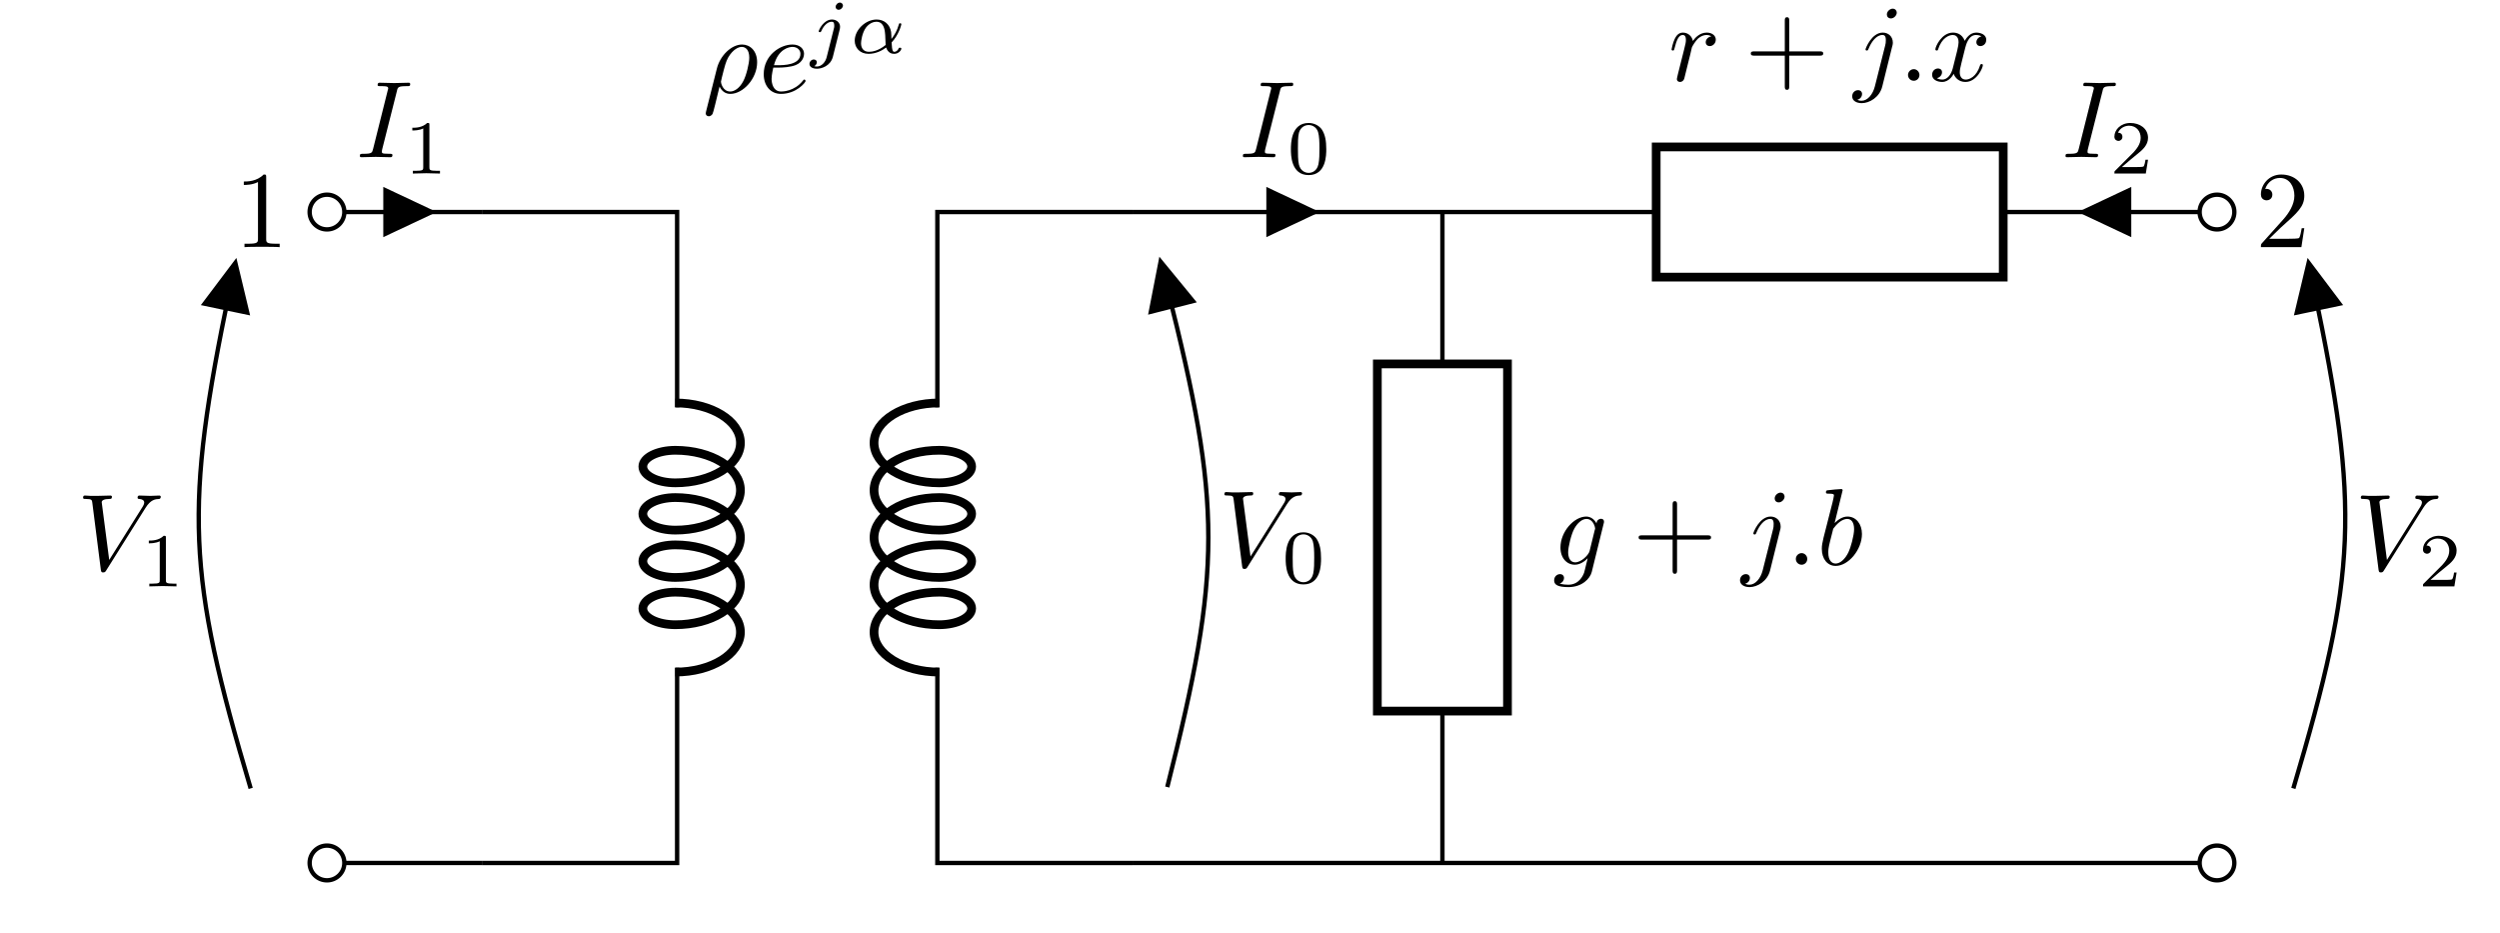
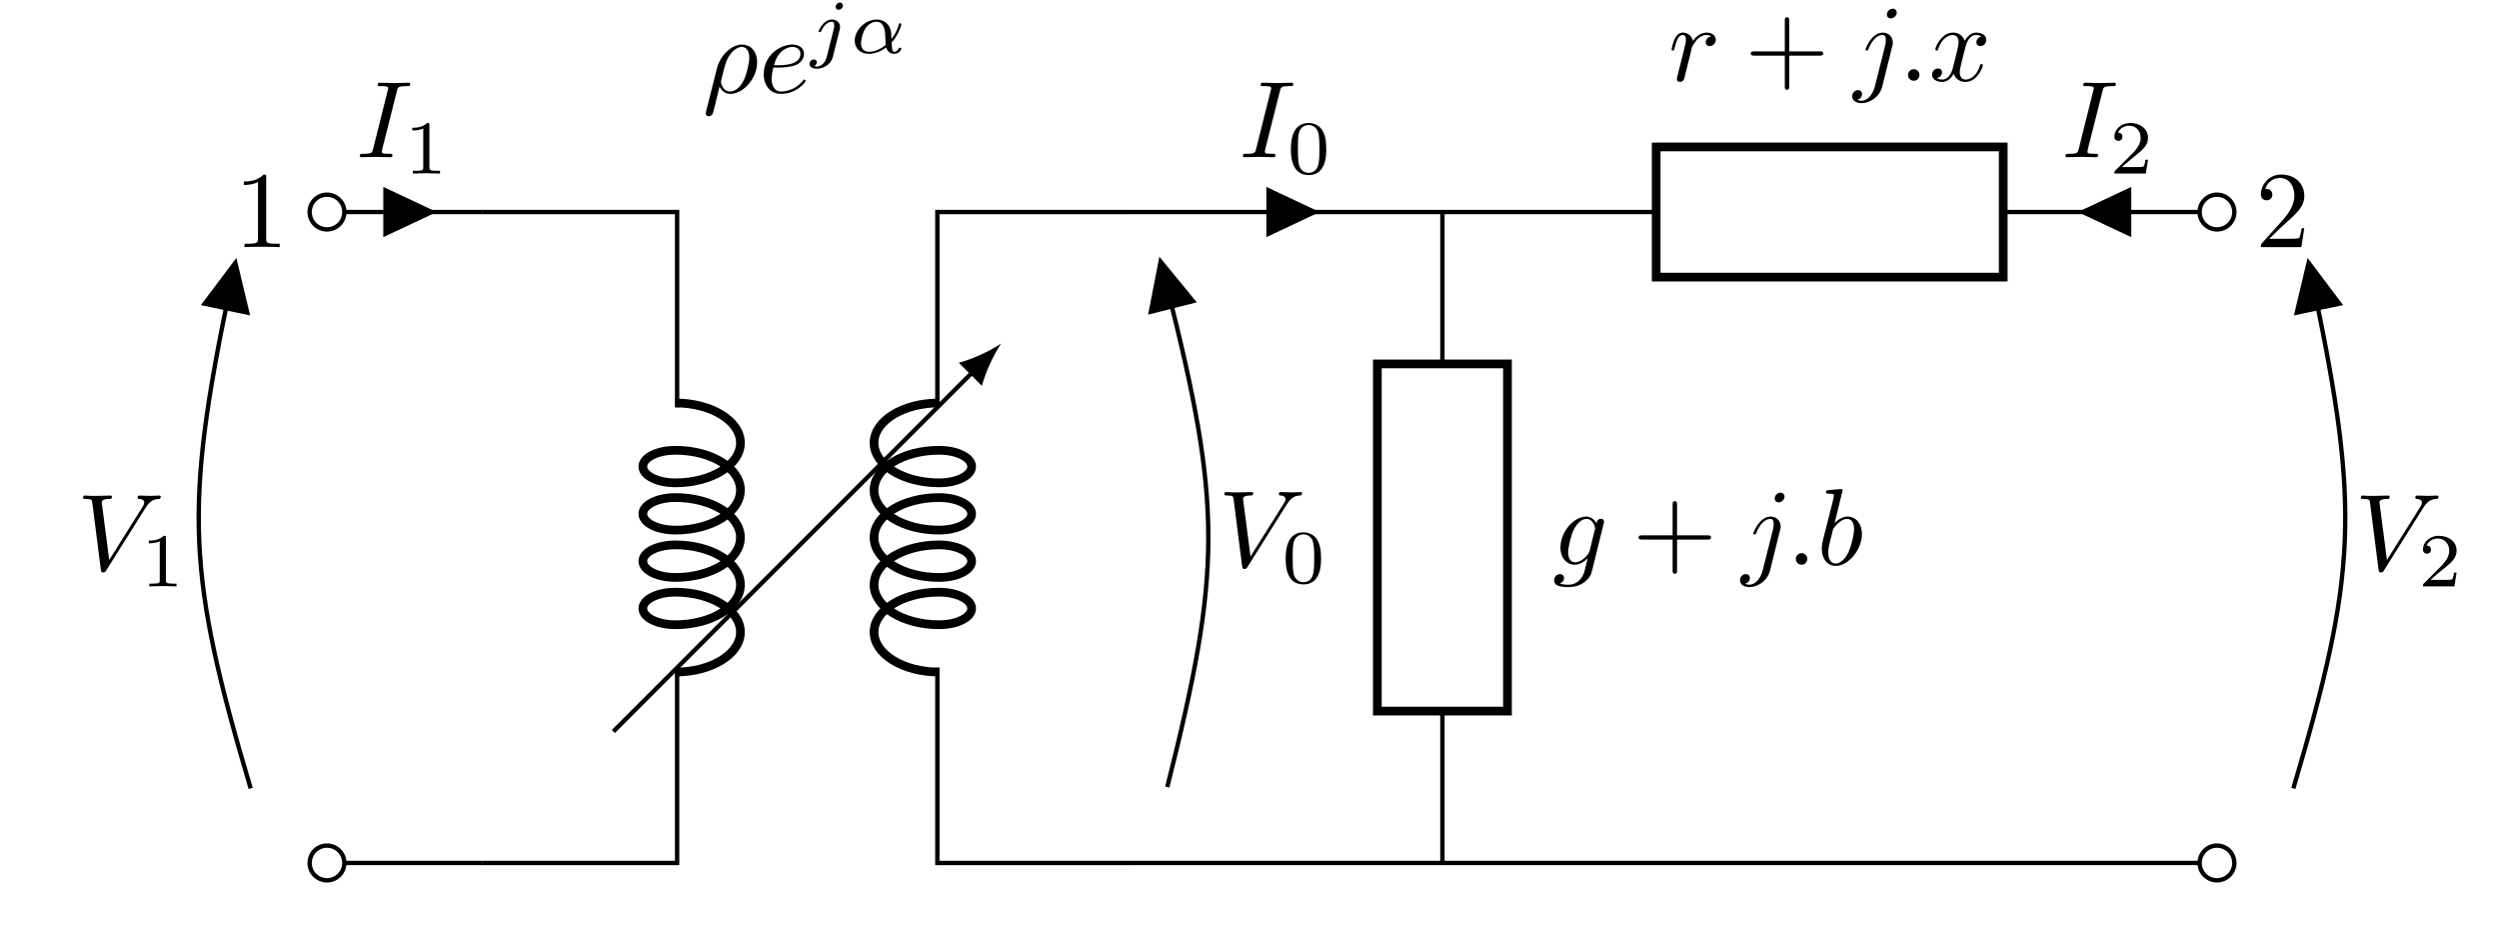
<svg xmlns="http://www.w3.org/2000/svg" xmlns:xlink="http://www.w3.org/1999/xlink" width="228.631pt" height="85.312pt" viewBox="0 0 228.631 85.312" version="1.1">
  <defs>
    <g>
      <symbol overflow="visible" id="glyph0-0">
        <path style="stroke:none;" d="" />
      </symbol>
      <symbol overflow="visible" id="glyph0-1">
        <path style="stroke:none;" d="M 3.734 -6.047 C 3.812 -6.406 3.844 -6.5 4.641 -6.5 C 4.875 -6.5 4.953 -6.5 4.953 -6.688 C 4.953 -6.812 4.844 -6.812 4.812 -6.812 C 4.516 -6.812 3.781 -6.781 3.484 -6.781 C 3.188 -6.781 2.469 -6.812 2.156 -6.812 C 2.094 -6.812 1.969 -6.812 1.969 -6.609 C 1.969 -6.5 2.047 -6.5 2.25 -6.5 C 2.656 -6.5 2.938 -6.5 2.938 -6.312 C 2.938 -6.266 2.938 -6.234 2.906 -6.156 L 1.562 -0.781 C 1.469 -0.406 1.453 -0.312 0.656 -0.312 C 0.422 -0.312 0.344 -0.312 0.344 -0.109 C 0.344 0 0.453 0 0.484 0 C 0.781 0 1.5 -0.031 1.797 -0.031 C 2.094 -0.031 2.828 0 3.125 0 C 3.203 0 3.328 0 3.328 -0.188 C 3.328 -0.312 3.25 -0.312 3.031 -0.312 C 2.844 -0.312 2.797 -0.312 2.609 -0.328 C 2.391 -0.344 2.359 -0.391 2.359 -0.5 C 2.359 -0.578 2.375 -0.656 2.391 -0.734 Z M 3.734 -6.047 " />
      </symbol>
      <symbol overflow="visible" id="glyph0-2">
        <path style="stroke:none;" d="M 0.328 1.719 C 0.297 1.844 0.297 1.859 0.297 1.891 C 0.297 2.031 0.406 2.156 0.578 2.156 C 0.781 2.156 0.906 1.969 0.922 1.938 C 0.984 1.859 1.297 0.516 1.562 -0.562 C 1.766 -0.156 2.078 0.109 2.547 0.109 C 3.719 0.109 5 -1.297 5 -2.781 C 5 -3.844 4.344 -4.406 3.625 -4.406 C 2.656 -4.406 1.609 -3.406 1.312 -2.188 Z M 2.547 -0.109 C 1.844 -0.109 1.688 -0.906 1.688 -1 C 1.688 -1.031 1.734 -1.234 1.766 -1.359 C 2.047 -2.484 2.141 -2.844 2.359 -3.234 C 2.797 -3.969 3.297 -4.188 3.594 -4.188 C 3.969 -4.188 4.281 -3.891 4.281 -3.203 C 4.281 -2.656 4 -1.547 3.734 -1.062 C 3.406 -0.422 2.922 -0.109 2.547 -0.109 Z M 2.547 -0.109 " />
      </symbol>
      <symbol overflow="visible" id="glyph0-3">
        <path style="stroke:none;" d="M 1.859 -2.297 C 2.156 -2.297 2.891 -2.328 3.391 -2.531 C 4.094 -2.828 4.141 -3.422 4.141 -3.562 C 4.141 -4 3.766 -4.406 3.078 -4.406 C 1.969 -4.406 0.453 -3.438 0.453 -1.688 C 0.453 -0.672 1.047 0.109 2.031 0.109 C 3.453 0.109 4.281 -0.953 4.281 -1.062 C 4.281 -1.125 4.234 -1.203 4.172 -1.203 C 4.109 -1.203 4.094 -1.172 4.031 -1.094 C 3.25 -0.109 2.156 -0.109 2.047 -0.109 C 1.266 -0.109 1.172 -0.953 1.172 -1.266 C 1.172 -1.391 1.188 -1.688 1.328 -2.297 Z M 1.391 -2.516 C 1.781 -4.031 2.812 -4.188 3.078 -4.188 C 3.531 -4.188 3.812 -3.891 3.812 -3.562 C 3.812 -2.516 2.219 -2.516 1.797 -2.516 Z M 1.391 -2.516 " />
      </symbol>
      <symbol overflow="visible" id="glyph0-4">
        <path style="stroke:none;" d="M 6.266 -5.672 C 6.75 -6.453 7.172 -6.484 7.531 -6.5 C 7.656 -6.516 7.672 -6.672 7.672 -6.688 C 7.672 -6.766 7.609 -6.812 7.531 -6.812 C 7.281 -6.812 6.984 -6.781 6.719 -6.781 C 6.391 -6.781 6.047 -6.812 5.734 -6.812 C 5.672 -6.812 5.547 -6.812 5.547 -6.625 C 5.547 -6.516 5.625 -6.5 5.703 -6.5 C 5.969 -6.484 6.156 -6.375 6.156 -6.172 C 6.156 -6.016 6.016 -5.797 6.016 -5.797 L 2.953 -0.922 L 2.266 -6.203 C 2.266 -6.375 2.5 -6.5 2.953 -6.5 C 3.094 -6.5 3.203 -6.5 3.203 -6.703 C 3.203 -6.781 3.125 -6.812 3.078 -6.812 C 2.672 -6.812 2.25 -6.781 1.828 -6.781 C 1.656 -6.781 1.469 -6.781 1.281 -6.781 C 1.109 -6.781 0.922 -6.812 0.75 -6.812 C 0.672 -6.812 0.562 -6.812 0.562 -6.625 C 0.562 -6.5 0.641 -6.5 0.812 -6.5 C 1.359 -6.5 1.375 -6.406 1.406 -6.156 L 2.188 -0.016 C 2.219 0.188 2.266 0.219 2.391 0.219 C 2.547 0.219 2.594 0.172 2.672 0.047 Z M 6.266 -5.672 " />
      </symbol>
      <symbol overflow="visible" id="glyph0-5">
        <path style="stroke:none;" d="M 0.875 -0.594 C 0.844 -0.438 0.781 -0.203 0.781 -0.156 C 0.781 0.016 0.922 0.109 1.078 0.109 C 1.203 0.109 1.375 0.031 1.453 -0.172 C 1.469 -0.203 1.797 -1.562 1.844 -1.75 C 1.922 -2.078 2.109 -2.766 2.156 -3.047 C 2.203 -3.172 2.484 -3.641 2.719 -3.859 C 2.797 -3.922 3.094 -4.188 3.516 -4.188 C 3.781 -4.188 3.922 -4.062 3.938 -4.062 C 3.641 -4.016 3.422 -3.781 3.422 -3.516 C 3.422 -3.359 3.531 -3.172 3.797 -3.172 C 4.062 -3.172 4.344 -3.406 4.344 -3.766 C 4.344 -4.109 4.031 -4.406 3.516 -4.406 C 2.875 -4.406 2.438 -3.922 2.25 -3.641 C 2.156 -4.094 1.797 -4.406 1.328 -4.406 C 0.875 -4.406 0.688 -4.016 0.594 -3.844 C 0.422 -3.5 0.297 -2.906 0.297 -2.875 C 0.297 -2.766 0.391 -2.766 0.406 -2.766 C 0.516 -2.766 0.516 -2.781 0.578 -3 C 0.75 -3.703 0.953 -4.188 1.312 -4.188 C 1.469 -4.188 1.609 -4.109 1.609 -3.734 C 1.609 -3.516 1.578 -3.406 1.453 -2.891 Z M 0.875 -0.594 " />
      </symbol>
      <symbol overflow="visible" id="glyph0-6">
        <path style="stroke:none;" d="M 3.953 -6.234 C 3.953 -6.422 3.812 -6.594 3.578 -6.594 C 3.344 -6.594 3.047 -6.359 3.047 -6.062 C 3.047 -5.859 3.188 -5.703 3.422 -5.703 C 3.688 -5.703 3.953 -5.969 3.953 -6.234 Z M 1.953 0.5 C 1.766 1.25 1.281 1.828 0.734 1.828 C 0.672 1.828 0.516 1.828 0.344 1.734 C 0.641 1.672 0.781 1.406 0.781 1.203 C 0.781 1.047 0.672 0.859 0.406 0.859 C 0.156 0.859 -0.125 1.062 -0.125 1.422 C -0.125 1.828 0.266 2.047 0.75 2.047 C 1.453 2.047 2.375 1.516 2.625 0.531 L 3.531 -3.125 C 3.594 -3.312 3.594 -3.453 3.594 -3.484 C 3.594 -4.062 3.172 -4.406 2.672 -4.406 C 1.656 -4.406 1.094 -2.953 1.094 -2.875 C 1.094 -2.766 1.188 -2.766 1.203 -2.766 C 1.297 -2.766 1.312 -2.781 1.391 -2.969 C 1.641 -3.578 2.094 -4.188 2.641 -4.188 C 2.781 -4.188 2.953 -4.141 2.953 -3.734 C 2.953 -3.5 2.938 -3.391 2.891 -3.219 Z M 1.953 0.5 " />
      </symbol>
      <symbol overflow="visible" id="glyph0-7">
        <path style="stroke:none;" d="M 1.906 -0.531 C 1.906 -0.812 1.672 -1.062 1.391 -1.062 C 1.094 -1.062 0.859 -0.812 0.859 -0.531 C 0.859 -0.234 1.094 0 1.391 0 C 1.672 0 1.906 -0.234 1.906 -0.531 Z M 1.906 -0.531 " />
      </symbol>
      <symbol overflow="visible" id="glyph0-8">
        <path style="stroke:none;" d="M 3.328 -3.016 C 3.391 -3.266 3.625 -4.188 4.312 -4.188 C 4.359 -4.188 4.609 -4.188 4.812 -4.062 C 4.531 -4 4.344 -3.766 4.344 -3.516 C 4.344 -3.359 4.453 -3.172 4.719 -3.172 C 4.938 -3.172 5.25 -3.344 5.25 -3.75 C 5.25 -4.266 4.672 -4.406 4.328 -4.406 C 3.75 -4.406 3.406 -3.875 3.281 -3.656 C 3.031 -4.312 2.5 -4.406 2.203 -4.406 C 1.172 -4.406 0.594 -3.125 0.594 -2.875 C 0.594 -2.766 0.703 -2.766 0.719 -2.766 C 0.797 -2.766 0.828 -2.797 0.844 -2.875 C 1.188 -3.938 1.844 -4.188 2.188 -4.188 C 2.375 -4.188 2.719 -4.094 2.719 -3.516 C 2.719 -3.203 2.547 -2.547 2.188 -1.141 C 2.031 -0.531 1.672 -0.109 1.234 -0.109 C 1.172 -0.109 0.953 -0.109 0.734 -0.234 C 0.984 -0.297 1.203 -0.5 1.203 -0.781 C 1.203 -1.047 0.984 -1.125 0.844 -1.125 C 0.531 -1.125 0.297 -0.875 0.297 -0.547 C 0.297 -0.094 0.781 0.109 1.219 0.109 C 1.891 0.109 2.25 -0.594 2.266 -0.641 C 2.391 -0.281 2.75 0.109 3.344 0.109 C 4.375 0.109 4.938 -1.172 4.938 -1.422 C 4.938 -1.531 4.859 -1.531 4.828 -1.531 C 4.734 -1.531 4.719 -1.484 4.688 -1.422 C 4.359 -0.344 3.688 -0.109 3.375 -0.109 C 2.984 -0.109 2.828 -0.422 2.828 -0.766 C 2.828 -0.984 2.875 -1.203 2.984 -1.641 Z M 3.328 -3.016 " />
      </symbol>
      <symbol overflow="visible" id="glyph0-9">
        <path style="stroke:none;" d="M 4.688 -3.766 C 4.703 -3.812 4.719 -3.875 4.719 -3.938 C 4.719 -4.109 4.609 -4.203 4.438 -4.203 C 4.344 -4.203 4.062 -4.141 4.031 -3.781 C 3.844 -4.141 3.5 -4.406 3.094 -4.406 C 1.969 -4.406 0.734 -3.016 0.734 -1.578 C 0.734 -0.594 1.328 0 2.047 0 C 2.641 0 3.109 -0.469 3.203 -0.578 L 3.219 -0.562 C 3.016 0.312 2.891 0.734 2.891 0.75 C 2.844 0.844 2.516 1.828 1.453 1.828 C 1.266 1.828 0.938 1.812 0.656 1.719 C 0.953 1.641 1.062 1.375 1.062 1.203 C 1.062 1.047 0.953 0.859 0.688 0.859 C 0.469 0.859 0.156 1.031 0.156 1.438 C 0.156 1.844 0.516 2.047 1.469 2.047 C 2.719 2.047 3.438 1.266 3.594 0.672 Z M 3.406 -1.281 C 3.344 -1.016 3.109 -0.766 2.891 -0.578 C 2.688 -0.406 2.375 -0.219 2.078 -0.219 C 1.578 -0.219 1.438 -0.734 1.438 -1.141 C 1.438 -1.609 1.719 -2.797 2 -3.297 C 2.266 -3.781 2.688 -4.188 3.109 -4.188 C 3.766 -4.188 3.906 -3.375 3.906 -3.328 C 3.906 -3.281 3.891 -3.219 3.875 -3.188 Z M 3.406 -1.281 " />
      </symbol>
      <symbol overflow="visible" id="glyph0-10">
        <path style="stroke:none;" d="M 2.375 -6.812 C 2.375 -6.812 2.375 -6.922 2.25 -6.922 C 2.031 -6.922 1.297 -6.844 1.031 -6.812 C 0.953 -6.812 0.844 -6.797 0.844 -6.625 C 0.844 -6.5 0.938 -6.5 1.094 -6.5 C 1.562 -6.5 1.578 -6.438 1.578 -6.328 C 1.578 -6.266 1.5 -5.922 1.453 -5.719 L 0.625 -2.469 C 0.516 -1.969 0.469 -1.797 0.469 -1.453 C 0.469 -0.516 1 0.109 1.734 0.109 C 2.906 0.109 4.141 -1.375 4.141 -2.812 C 4.141 -3.719 3.609 -4.406 2.812 -4.406 C 2.359 -4.406 1.938 -4.109 1.641 -3.812 Z M 1.453 -3.047 C 1.5 -3.266 1.5 -3.281 1.594 -3.391 C 2.078 -4.031 2.531 -4.188 2.797 -4.188 C 3.156 -4.188 3.422 -3.891 3.422 -3.25 C 3.422 -2.656 3.094 -1.516 2.906 -1.141 C 2.578 -0.469 2.125 -0.109 1.734 -0.109 C 1.391 -0.109 1.062 -0.375 1.062 -1.109 C 1.062 -1.312 1.062 -1.5 1.219 -2.125 Z M 1.453 -3.047 " />
      </symbol>
      <symbol overflow="visible" id="glyph1-0">
        <path style="stroke:none;" d="" />
      </symbol>
      <symbol overflow="visible" id="glyph1-1">
        <path style="stroke:none;" d="M 2.328 -4.438 C 2.328 -4.625 2.328 -4.625 2.125 -4.625 C 1.672 -4.188 1.047 -4.188 0.766 -4.188 L 0.766 -3.938 C 0.922 -3.938 1.391 -3.938 1.766 -4.125 L 1.766 -0.578 C 1.766 -0.344 1.766 -0.25 1.078 -0.25 L 0.812 -0.25 L 0.812 0 C 0.938 0 1.797 -0.031 2.047 -0.031 C 2.266 -0.031 3.141 0 3.297 0 L 3.297 -0.25 L 3.031 -0.25 C 2.328 -0.25 2.328 -0.344 2.328 -0.578 Z M 2.328 -4.438 " />
      </symbol>
      <symbol overflow="visible" id="glyph1-2">
        <path style="stroke:none;" d="M 3.594 -2.219 C 3.594 -2.984 3.5 -3.547 3.188 -4.031 C 2.969 -4.344 2.531 -4.625 1.984 -4.625 C 0.359 -4.625 0.359 -2.719 0.359 -2.219 C 0.359 -1.719 0.359 0.141 1.984 0.141 C 3.594 0.141 3.594 -1.719 3.594 -2.219 Z M 1.984 -0.062 C 1.656 -0.062 1.234 -0.25 1.094 -0.812 C 1 -1.219 1 -1.797 1 -2.312 C 1 -2.828 1 -3.359 1.094 -3.734 C 1.25 -4.281 1.688 -4.438 1.984 -4.438 C 2.359 -4.438 2.719 -4.203 2.844 -3.797 C 2.953 -3.422 2.969 -2.922 2.969 -2.312 C 2.969 -1.797 2.969 -1.281 2.875 -0.844 C 2.734 -0.203 2.266 -0.062 1.984 -0.062 Z M 1.984 -0.062 " />
      </symbol>
      <symbol overflow="visible" id="glyph1-3">
        <path style="stroke:none;" d="M 3.516 -1.266 L 3.281 -1.266 C 3.266 -1.109 3.188 -0.703 3.094 -0.641 C 3.047 -0.594 2.516 -0.594 2.406 -0.594 L 1.125 -0.594 C 1.859 -1.234 2.109 -1.438 2.516 -1.766 C 3.031 -2.172 3.516 -2.609 3.516 -3.266 C 3.516 -4.109 2.781 -4.625 1.891 -4.625 C 1.031 -4.625 0.438 -4.016 0.438 -3.375 C 0.438 -3.031 0.734 -2.984 0.812 -2.984 C 0.969 -2.984 1.172 -3.109 1.172 -3.359 C 1.172 -3.484 1.125 -3.734 0.766 -3.734 C 0.984 -4.219 1.453 -4.375 1.781 -4.375 C 2.484 -4.375 2.844 -3.828 2.844 -3.266 C 2.844 -2.656 2.406 -2.188 2.188 -1.938 L 0.516 -0.266 C 0.438 -0.203 0.438 -0.188 0.438 0 L 3.312 0 Z M 3.516 -1.266 " />
      </symbol>
      <symbol overflow="visible" id="glyph2-0">
        <path style="stroke:none;" d="" />
      </symbol>
      <symbol overflow="visible" id="glyph2-1">
        <path style="stroke:none;" d="M 2.938 -6.375 C 2.938 -6.625 2.938 -6.641 2.703 -6.641 C 2.078 -6 1.203 -6 0.891 -6 L 0.891 -5.688 C 1.094 -5.688 1.672 -5.688 2.188 -5.953 L 2.188 -0.781 C 2.188 -0.422 2.156 -0.312 1.266 -0.312 L 0.953 -0.312 L 0.953 0 C 1.297 -0.031 2.156 -0.031 2.562 -0.031 C 2.953 -0.031 3.828 -0.031 4.172 0 L 4.172 -0.312 L 3.859 -0.312 C 2.953 -0.312 2.938 -0.422 2.938 -0.781 Z M 2.938 -6.375 " />
      </symbol>
      <symbol overflow="visible" id="glyph2-2">
        <path style="stroke:none;" d="M 4.078 -2.297 L 6.859 -2.297 C 7 -2.297 7.188 -2.297 7.188 -2.5 C 7.188 -2.688 7 -2.688 6.859 -2.688 L 4.078 -2.688 L 4.078 -5.484 C 4.078 -5.625 4.078 -5.812 3.875 -5.812 C 3.672 -5.812 3.672 -5.625 3.672 -5.484 L 3.672 -2.688 L 0.891 -2.688 C 0.75 -2.688 0.562 -2.688 0.562 -2.5 C 0.562 -2.297 0.75 -2.297 0.891 -2.297 L 3.672 -2.297 L 3.672 0.5 C 3.672 0.641 3.672 0.828 3.875 0.828 C 4.078 0.828 4.078 0.641 4.078 0.5 Z M 4.078 -2.297 " />
      </symbol>
      <symbol overflow="visible" id="glyph2-3">
        <path style="stroke:none;" d="M 1.266 -0.766 L 2.328 -1.797 C 3.875 -3.172 4.469 -3.703 4.469 -4.703 C 4.469 -5.844 3.578 -6.641 2.359 -6.641 C 1.234 -6.641 0.5 -5.719 0.5 -4.828 C 0.5 -4.281 1 -4.281 1.031 -4.281 C 1.203 -4.281 1.547 -4.391 1.547 -4.812 C 1.547 -5.062 1.359 -5.328 1.016 -5.328 C 0.938 -5.328 0.922 -5.328 0.891 -5.312 C 1.109 -5.969 1.656 -6.328 2.234 -6.328 C 3.141 -6.328 3.562 -5.516 3.562 -4.703 C 3.562 -3.906 3.078 -3.125 2.516 -2.5 L 0.609 -0.375 C 0.5 -0.266 0.5 -0.234 0.5 0 L 4.203 0 L 4.469 -1.734 L 4.234 -1.734 C 4.172 -1.438 4.109 -1 4 -0.844 C 3.938 -0.766 3.281 -0.766 3.062 -0.766 Z M 1.266 -0.766 " />
      </symbol>
      <symbol overflow="visible" id="glyph3-0">
        <path style="stroke:none;" d="" />
      </symbol>
      <symbol overflow="visible" id="glyph3-1">
        <path style="stroke:none;" d="M 3.062 -4.359 C 3.062 -4.469 2.969 -4.625 2.781 -4.625 C 2.578 -4.625 2.391 -4.422 2.391 -4.234 C 2.391 -4.125 2.469 -3.969 2.672 -3.969 C 2.859 -3.969 3.062 -4.156 3.062 -4.359 Z M 1.578 0.344 C 1.469 0.828 1.094 1.219 0.688 1.219 C 0.594 1.219 0.516 1.219 0.438 1.188 C 0.609 1.094 0.672 0.938 0.672 0.828 C 0.672 0.656 0.531 0.578 0.391 0.578 C 0.188 0.578 0 0.766 0 0.984 C 0 1.25 0.266 1.422 0.688 1.422 C 1.109 1.422 1.922 1.172 2.141 0.328 L 2.766 -2.172 C 2.781 -2.25 2.797 -2.312 2.797 -2.422 C 2.797 -2.797 2.469 -3.078 2.062 -3.078 C 1.281 -3.078 0.844 -2.109 0.844 -2 C 0.844 -1.922 0.938 -1.922 0.953 -1.922 C 1.031 -1.922 1.047 -1.938 1.094 -2.047 C 1.266 -2.453 1.625 -2.875 2.031 -2.875 C 2.203 -2.875 2.266 -2.766 2.266 -2.531 C 2.266 -2.453 2.266 -2.359 2.25 -2.328 Z M 1.578 0.344 " />
      </symbol>
      <symbol overflow="visible" id="glyph3-2">
        <path style="stroke:none;" d="M 3.812 -0.984 C 4.453 -1.641 4.703 -2.578 4.703 -2.641 C 4.703 -2.734 4.625 -2.734 4.594 -2.734 C 4.5 -2.734 4.5 -2.719 4.453 -2.562 C 4.328 -2.109 4.094 -1.672 3.797 -1.297 C 3.797 -1.406 3.781 -1.875 3.766 -1.938 C 3.656 -2.625 3.141 -3.078 2.438 -3.078 C 1.422 -3.078 0.438 -2.125 0.438 -1.141 C 0.438 -0.5 0.906 0.062 1.703 0.062 C 2.344 0.062 2.922 -0.219 3.312 -0.516 C 3.484 -0.016 3.828 0.062 4.047 0.062 C 4.453 0.062 4.703 -0.266 4.703 -0.422 C 4.703 -0.5 4.609 -0.5 4.578 -0.5 C 4.484 -0.5 4.469 -0.469 4.453 -0.438 C 4.359 -0.172 4.141 -0.125 4.062 -0.125 C 3.969 -0.125 3.844 -0.125 3.812 -0.984 Z M 3.266 -0.75 C 2.578 -0.188 2 -0.125 1.734 -0.125 C 1.266 -0.125 1.016 -0.438 1.016 -0.906 C 1.016 -1.094 1.109 -1.859 1.469 -2.344 C 1.797 -2.766 2.188 -2.875 2.438 -2.875 C 2.984 -2.875 3.156 -2.344 3.203 -1.906 C 3.25 -1.609 3.234 -1.109 3.266 -0.75 Z M 3.266 -0.75 " />
      </symbol>
    </g>
    <clipPath id="clip1">
      <path d="M 22 71 L 38 71 L 38 85.312 L 22 85.312 Z M 22 71 " />
    </clipPath>
    <clipPath id="clip2">
      <path d="M 195 71 L 211 71 L 211 85.312 L 195 85.312 Z M 195 71 " />
    </clipPath>
  </defs>
  <g id="surface1">
    <path style="fill:none;stroke-width:0.399;stroke-linecap:butt;stroke-linejoin:miter;stroke:rgb(0%,0%,0%);stroke-opacity:1;stroke-miterlimit:10;" d="M -29.763 0.001 L -36.849 0.001 M -36.849 0.001 L -43.939 0.001 M -43.939 0.001 L -29.763 0.001 M -29.763 -59.53 L -36.849 -59.53 M -36.849 -59.53 L -43.939 -59.53 M 29.764 0.001 L 43.936 0.001 M 43.936 0.001 L 58.112 0.001 M 29.764 0.001 L 58.112 0.001 M 29.764 -59.53 L 43.936 -59.53 M 43.936 -59.53 L 58.112 -59.53 M 32.94 -52.585 C 37.948 -32.745 37.948 -26.784 32.94 -6.944 M 58.112 0.001 L 77.67 0.001 M 109.42 0.001 L 128.979 0.001 M 128.979 0.001 L 109.42 0.001 M 58.112 0.001 L 58.112 -13.889 M 58.112 -45.639 L 58.112 -59.53 M 58.112 -59.53 L 93.545 -59.53 M 93.545 -59.53 L 128.979 -59.53 M -50.919 -52.71 C -56.755 -33.081 -57.005 -27.128 -52.83 -7.085 M 135.963 -52.71 C 141.795 -33.081 142.045 -27.128 137.87 -7.085 " transform="matrix(1,0,0,-1,73.853,19.392)" />
    <path style="fill:none;stroke-width:0.797;stroke-linecap:butt;stroke-linejoin:bevel;stroke:rgb(0%,0%,0%);stroke-opacity:1;stroke-miterlimit:10;" d="M -12.064 -17.46 C -8.779 -17.46 -6.111 -19.096 -6.111 -21.112 C -6.111 -23.128 -8.779 -24.764 -12.064 -24.764 C -13.708 -24.764 -15.04 -24.096 -15.04 -23.276 C -15.04 -22.452 -13.708 -21.788 -12.064 -21.788 C -8.779 -21.788 -6.111 -23.421 -6.111 -25.436 C -6.111 -27.456 -8.779 -29.088 -12.064 -29.088 C -13.708 -29.088 -15.04 -28.424 -15.04 -27.6 C -15.04 -26.78 -13.708 -26.112 -12.064 -26.112 C -8.779 -26.112 -6.111 -27.749 -6.111 -29.764 C -6.111 -31.78 -8.779 -33.417 -12.064 -33.417 C -13.708 -33.417 -15.04 -32.749 -15.04 -31.928 C -15.04 -31.104 -13.708 -30.44 -12.064 -30.44 C -8.779 -30.44 -6.111 -32.073 -6.111 -34.088 C -6.111 -36.108 -8.779 -37.741 -12.064 -37.741 C -13.708 -37.741 -15.04 -37.077 -15.04 -36.253 C -15.04 -35.432 -13.708 -34.764 -12.064 -34.764 C -8.779 -34.764 -6.111 -36.401 -6.111 -38.417 C -6.111 -40.432 -8.779 -42.069 -12.064 -42.069 " transform="matrix(1,0,0,-1,73.853,19.392)" />
    <path style="fill:none;stroke-width:0.797;stroke-linecap:butt;stroke-linejoin:bevel;stroke:rgb(0%,0%,0%);stroke-opacity:1;stroke-miterlimit:10;" d="M 12.065 -42.069 C 8.776 -42.069 6.112 -40.432 6.112 -38.417 C 6.112 -36.401 8.776 -34.764 12.065 -34.764 C 13.71 -34.764 15.042 -35.432 15.042 -36.253 C 15.042 -37.077 13.71 -37.741 12.065 -37.741 C 8.776 -37.741 6.112 -36.108 6.112 -34.092 C 6.112 -32.073 8.776 -30.44 12.065 -30.44 C 13.71 -30.44 15.042 -31.104 15.042 -31.928 C 15.042 -32.749 13.71 -33.417 12.065 -33.417 C 8.776 -33.417 6.112 -31.78 6.112 -29.764 C 6.112 -27.749 8.776 -26.112 12.065 -26.112 C 13.71 -26.112 15.042 -26.78 15.042 -27.6 C 15.042 -28.424 13.71 -29.088 12.065 -29.088 C 8.776 -29.088 6.112 -27.456 6.112 -25.436 C 6.112 -23.421 8.776 -21.788 12.065 -21.788 C 13.71 -21.788 15.042 -22.452 15.042 -23.276 C 15.042 -24.096 13.71 -24.764 12.065 -24.764 C 8.776 -24.764 6.112 -23.128 6.112 -21.112 C 6.112 -19.096 8.776 -17.46 12.065 -17.46 " transform="matrix(1,0,0,-1,73.853,19.392)" />
    <path style="fill:none;stroke-width:0.399;stroke-linecap:butt;stroke-linejoin:miter;stroke:rgb(0%,0%,0%);stroke-opacity:1;stroke-miterlimit:10;" d="M -29.763 0.001 L -11.904 0.001 L -11.904 -17.858 M -11.904 -41.67 L -11.904 -59.53 L -29.763 -59.53 M 29.764 0.001 L 11.905 0.001 L 11.905 -17.858 M 11.905 -41.67 L 11.905 -59.53 L 29.764 -59.53 " transform="matrix(1,0,0,-1,73.853,19.392)" />
    <path style="fill-rule:nonzero;fill:rgb(100%,100%,100%);fill-opacity:1;stroke-width:0.399;stroke-linecap:butt;stroke-linejoin:miter;stroke:rgb(0%,0%,0%);stroke-opacity:1;stroke-miterlimit:10;" d="M -42.349 0.001 C -42.349 0.876 -43.06 1.587 -43.939 1.587 C -44.814 1.587 -45.525 0.876 -45.525 0.001 C -45.525 -0.878 -44.814 -1.588 -43.939 -1.588 C -43.06 -1.588 -42.349 -0.878 -42.349 0.001 Z M -42.349 0.001 " transform="matrix(1,0,0,-1,73.853,19.392)" />
    <path style="fill-rule:nonzero;fill:rgb(0%,0%,0%);fill-opacity:1;stroke-width:0.399;stroke-linecap:butt;stroke-linejoin:miter;stroke:rgb(0%,0%,0%);stroke-opacity:1;stroke-miterlimit:10;" d="M -38.587 0.001 L -38.587 -1.983 L -34.369 0.001 L -38.587 1.986 L -38.587 0.001 " transform="matrix(1,0,0,-1,73.853,19.392)" />
    <g style="fill:rgb(0%,0%,0%);fill-opacity:1;">
      <use xlink:href="#glyph0-1" x="32.578" y="14.378" />
    </g>
    <g style="fill:rgb(0%,0%,0%);fill-opacity:1;">
      <use xlink:href="#glyph1-1" x="36.957" y="15.872" />
    </g>
    <g style="fill:rgb(0%,0%,0%);fill-opacity:1;">
      <use xlink:href="#glyph2-1" x="21.415" y="22.602" />
    </g>
    <path style=" stroke:none;fill-rule:nonzero;fill:rgb(100%,100%,100%);fill-opacity:1;" d="M 31.504 78.922 C 31.504 78.043 30.793 77.332 29.914 77.332 C 29.039 77.332 28.328 78.043 28.328 78.922 C 28.328 79.797 29.039 80.508 29.914 80.508 C 30.793 80.508 31.504 79.797 31.504 78.922 Z M 31.504 78.922 " />
    <g clip-path="url(#clip1)" clip-rule="nonzero">
      <path style="fill:none;stroke-width:0.399;stroke-linecap:butt;stroke-linejoin:miter;stroke:rgb(0%,0%,0%);stroke-opacity:1;stroke-miterlimit:10;" d="M -42.349 -59.53 C -42.349 -58.651 -43.06 -57.94 -43.939 -57.94 C -44.814 -57.94 -45.525 -58.651 -45.525 -59.53 C -45.525 -60.405 -44.814 -61.116 -43.939 -61.116 C -43.06 -61.116 -42.349 -60.405 -42.349 -59.53 Z M -42.349 -59.53 " transform="matrix(1,0,0,-1,73.853,19.392)" />
    </g>
    <path style="fill-rule:nonzero;fill:rgb(0%,0%,0%);fill-opacity:1;stroke-width:0.399;stroke-linecap:butt;stroke-linejoin:miter;stroke:rgb(0%,0%,0%);stroke-opacity:1;stroke-miterlimit:10;" d="M 42.202 0.001 L 42.202 -1.983 L 46.417 0.001 L 42.202 1.986 L 42.202 0.001 " transform="matrix(1,0,0,-1,73.853,19.392)" />
    <g style="fill:rgb(0%,0%,0%);fill-opacity:1;">
      <use xlink:href="#glyph0-1" x="113.365" y="14.378" />
    </g>
    <g style="fill:rgb(0%,0%,0%);fill-opacity:1;">
      <use xlink:href="#glyph1-2" x="117.745" y="15.872" />
    </g>
    <g style="fill:rgb(0%,0%,0%);fill-opacity:1;">
      <use xlink:href="#glyph0-2" x="64.269" y="8.478" />
      <use xlink:href="#glyph0-3" x="69.42" y="8.478" />
    </g>
    <g style="fill:rgb(0%,0%,0%);fill-opacity:1;">
      <use xlink:href="#glyph3-1" x="74.059" y="4.863" />
    </g>
    <g style="fill:rgb(0%,0%,0%);fill-opacity:1;">
      <use xlink:href="#glyph3-2" x="77.76" y="4.863" />
    </g>
    <path style="fill-rule:nonzero;fill:rgb(0%,0%,0%);fill-opacity:1;stroke-width:0.399;stroke-linecap:butt;stroke-linejoin:miter;stroke:rgb(0%,0%,0%);stroke-opacity:1;stroke-miterlimit:10;" d="M 33.366 -8.628 L 35.288 -8.143 L 32.331 -4.538 L 31.44 -9.116 L 33.366 -8.628 " transform="matrix(1,0,0,-1,73.853,19.392)" />
    <g style="fill:rgb(0%,0%,0%);fill-opacity:1;">
      <use xlink:href="#glyph0-4" x="111.455" y="51.812" />
    </g>
    <g style="fill:rgb(0%,0%,0%);fill-opacity:1;">
      <use xlink:href="#glyph1-2" x="117.267" y="53.307" />
    </g>
    <path style="fill:none;stroke-width:0.797;stroke-linecap:butt;stroke-linejoin:miter;stroke:rgb(0%,0%,0%);stroke-opacity:1;stroke-miterlimit:10;" d="M 77.67 5.955 L 109.42 5.955 L 109.42 -5.952 L 77.67 -5.952 Z M 77.67 5.955 " transform="matrix(1,0,0,-1,73.853,19.392)" />
    <g style="fill:rgb(0%,0%,0%);fill-opacity:1;">
      <use xlink:href="#glyph0-5" x="152.632" y="7.387" />
    </g>
    <g style="fill:rgb(0%,0%,0%);fill-opacity:1;">
      <use xlink:href="#glyph2-2" x="159.617" y="7.387" />
    </g>
    <g style="fill:rgb(0%,0%,0%);fill-opacity:1;">
      <use xlink:href="#glyph0-6" x="169.58" y="7.387" />
    </g>
    <g style="fill:rgb(0%,0%,0%);fill-opacity:1;">
      <use xlink:href="#glyph0-7" x="173.703" y="7.387" />
      <use xlink:href="#glyph0-8" x="176.47" y="7.387" />
    </g>
    <path style="fill-rule:nonzero;fill:rgb(100%,100%,100%);fill-opacity:1;stroke-width:0.399;stroke-linecap:butt;stroke-linejoin:miter;stroke:rgb(0%,0%,0%);stroke-opacity:1;stroke-miterlimit:10;" d="M 130.565 0.001 C 130.565 0.876 129.854 1.587 128.979 1.587 C 128.1 1.587 127.389 0.876 127.389 0.001 C 127.389 -0.878 128.1 -1.588 128.979 -1.588 C 129.854 -1.588 130.565 -0.878 130.565 0.001 Z M 130.565 0.001 " transform="matrix(1,0,0,-1,73.853,19.392)" />
    <path style="fill-rule:nonzero;fill:rgb(0%,0%,0%);fill-opacity:1;stroke-width:0.399;stroke-linecap:butt;stroke-linejoin:miter;stroke:rgb(0%,0%,0%);stroke-opacity:1;stroke-miterlimit:10;" d="M 120.936 0.001 L 120.936 1.986 L 116.717 0.001 L 120.936 -1.983 L 120.936 0.001 " transform="matrix(1,0,0,-1,73.853,19.392)" />
    <g style="fill:rgb(0%,0%,0%);fill-opacity:1;">
      <use xlink:href="#glyph0-1" x="188.625" y="14.378" />
    </g>
    <g style="fill:rgb(0%,0%,0%);fill-opacity:1;">
      <use xlink:href="#glyph1-3" x="193.005" y="15.872" />
    </g>
    <g style="fill:rgb(0%,0%,0%);fill-opacity:1;">
      <use xlink:href="#glyph2-3" x="206.349" y="22.602" />
    </g>
    <path style="fill:none;stroke-width:0.797;stroke-linecap:butt;stroke-linejoin:miter;stroke:rgb(0%,0%,0%);stroke-opacity:1;stroke-miterlimit:10;" d="M 52.159 -45.639 L 52.159 -13.889 L 64.065 -13.889 L 64.065 -45.639 Z M 52.159 -45.639 " transform="matrix(1,0,0,-1,73.853,19.392)" />
    <g style="fill:rgb(0%,0%,0%);fill-opacity:1;">
      <use xlink:href="#glyph0-9" x="142.031" y="51.646" />
    </g>
    <g style="fill:rgb(0%,0%,0%);fill-opacity:1;">
      <use xlink:href="#glyph2-2" x="149.354" y="51.646" />
    </g>
    <g style="fill:rgb(0%,0%,0%);fill-opacity:1;">
      <use xlink:href="#glyph0-6" x="159.317" y="51.646" />
    </g>
    <g style="fill:rgb(0%,0%,0%);fill-opacity:1;">
      <use xlink:href="#glyph0-7" x="163.44" y="51.646" />
      <use xlink:href="#glyph0-10" x="166.207" y="51.646" />
    </g>
    <path style=" stroke:none;fill-rule:nonzero;fill:rgb(100%,100%,100%);fill-opacity:1;" d="M 204.418 78.922 C 204.418 78.043 203.707 77.332 202.832 77.332 C 201.953 77.332 201.242 78.043 201.242 78.922 C 201.242 79.797 201.953 80.508 202.832 80.508 C 203.707 80.508 204.418 79.797 204.418 78.922 Z M 204.418 78.922 " />
    <g clip-path="url(#clip2)" clip-rule="nonzero">
      <path style="fill:none;stroke-width:0.399;stroke-linecap:butt;stroke-linejoin:miter;stroke:rgb(0%,0%,0%);stroke-opacity:1;stroke-miterlimit:10;" d="M 130.565 -59.53 C 130.565 -58.651 129.854 -57.94 128.979 -57.94 C 128.1 -57.94 127.389 -58.651 127.389 -59.53 C 127.389 -60.405 128.1 -61.116 128.979 -61.116 C 129.854 -61.116 130.565 -60.405 130.565 -59.53 Z M 130.565 -59.53 " transform="matrix(1,0,0,-1,73.853,19.392)" />
    </g>
    <path style="fill-rule:nonzero;fill:rgb(0%,0%,0%);fill-opacity:1;stroke-width:0.399;stroke-linecap:butt;stroke-linejoin:miter;stroke:rgb(0%,0%,0%);stroke-opacity:1;stroke-miterlimit:10;" d="M -53.185 -8.788 L -51.236 -9.194 L -52.322 -4.655 L -55.13 -8.381 L -53.185 -8.788 " transform="matrix(1,0,0,-1,73.853,19.392)" />
    <g style="fill:rgb(0%,0%,0%);fill-opacity:1;">
      <use xlink:href="#glyph0-4" x="7.039" y="52.131" />
    </g>
    <g style="fill:rgb(0%,0%,0%);fill-opacity:1;">
      <use xlink:href="#glyph1-1" x="12.85" y="53.626" />
    </g>
    <path style="fill-rule:nonzero;fill:rgb(0%,0%,0%);fill-opacity:1;stroke-width:0.399;stroke-linecap:butt;stroke-linejoin:miter;stroke:rgb(0%,0%,0%);stroke-opacity:1;stroke-miterlimit:10;" d="M 138.225 -8.788 L 140.17 -8.381 L 137.362 -4.655 L 136.28 -9.194 L 138.225 -8.788 " transform="matrix(1,0,0,-1,73.853,19.392)" />
    <g style="fill:rgb(0%,0%,0%);fill-opacity:1;">
      <use xlink:href="#glyph0-4" x="215.426" y="52.131" />
    </g>
    <g style="fill:rgb(0%,0%,0%);fill-opacity:1;">
      <use xlink:href="#glyph1-3" x="221.237" y="53.626" />
    </g>
+     <path style="fill:none;stroke-width:0.399;stroke-linecap:butt;stroke-linejoin:miter;stroke:rgb(0%,0%,0%);stroke-opacity:1;stroke-miterlimit:10;" d="M -17.74 -47.506 L 15.206 -14.561 " transform="matrix(1,0,0,-1,73.853,19.392)" />
+     <path style=" stroke:none;fill-rule:nonzero;fill:rgb(0%,0%,0%);fill-opacity:1;" d="M 91.594 31.414 C 90.703 32.027 89.059 32.824 87.719 33.176 L 89.832 35.289 C 90.184 33.953 90.984 32.309 91.594 31.414 " />
  </g>
</svg>
